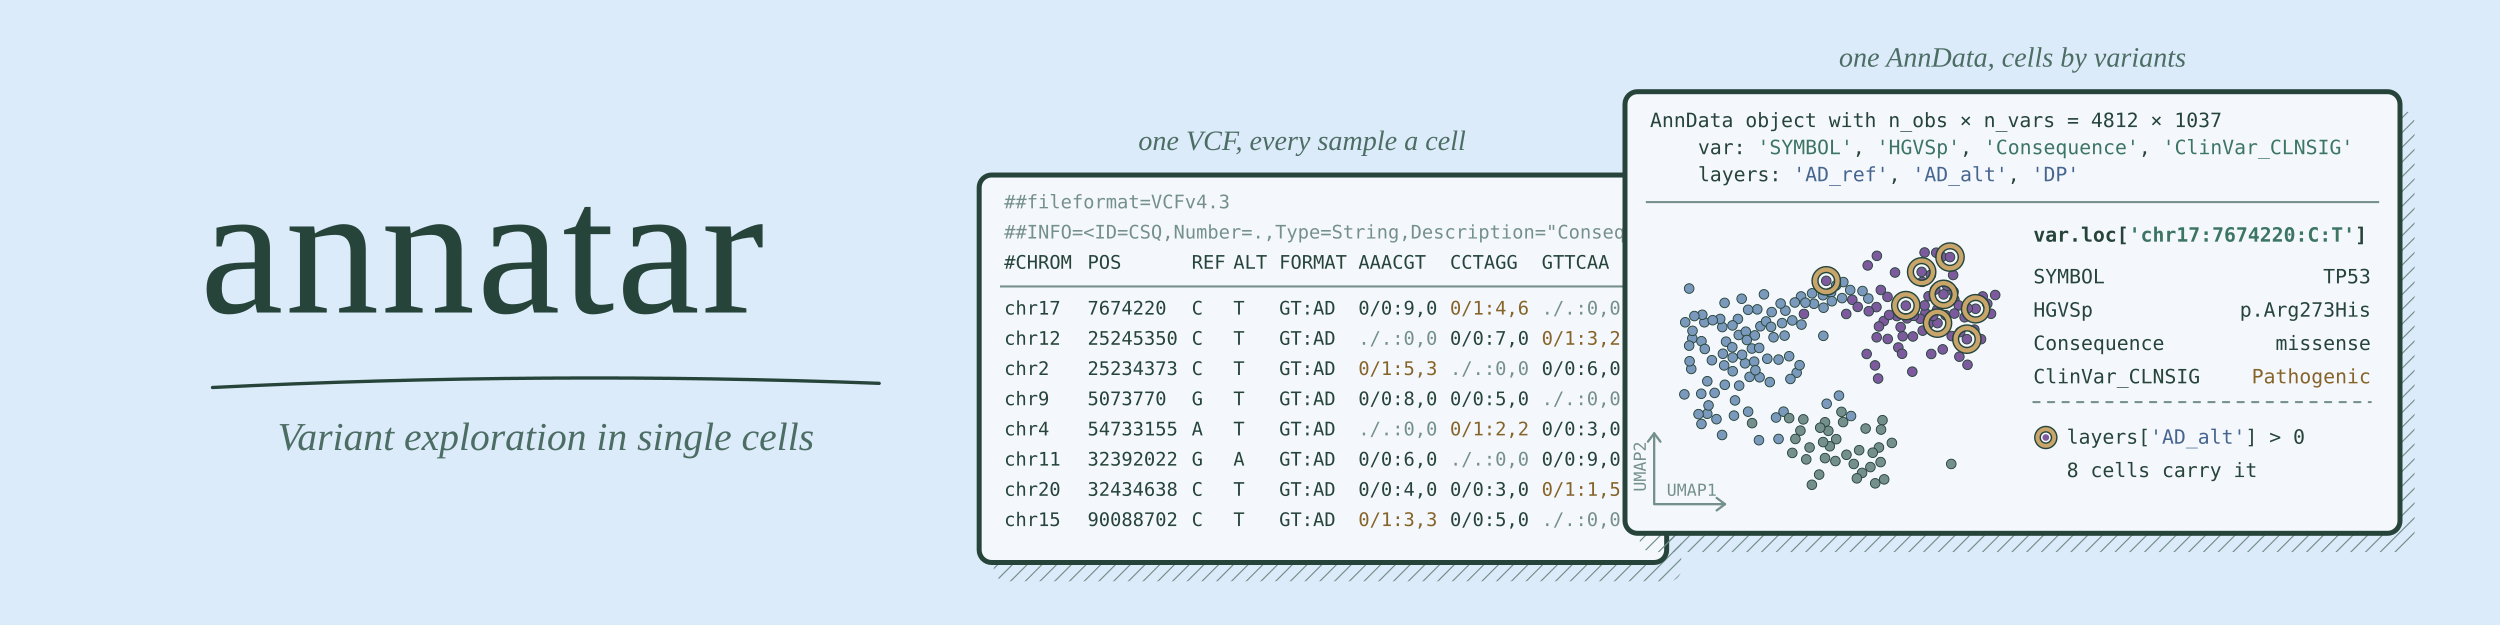
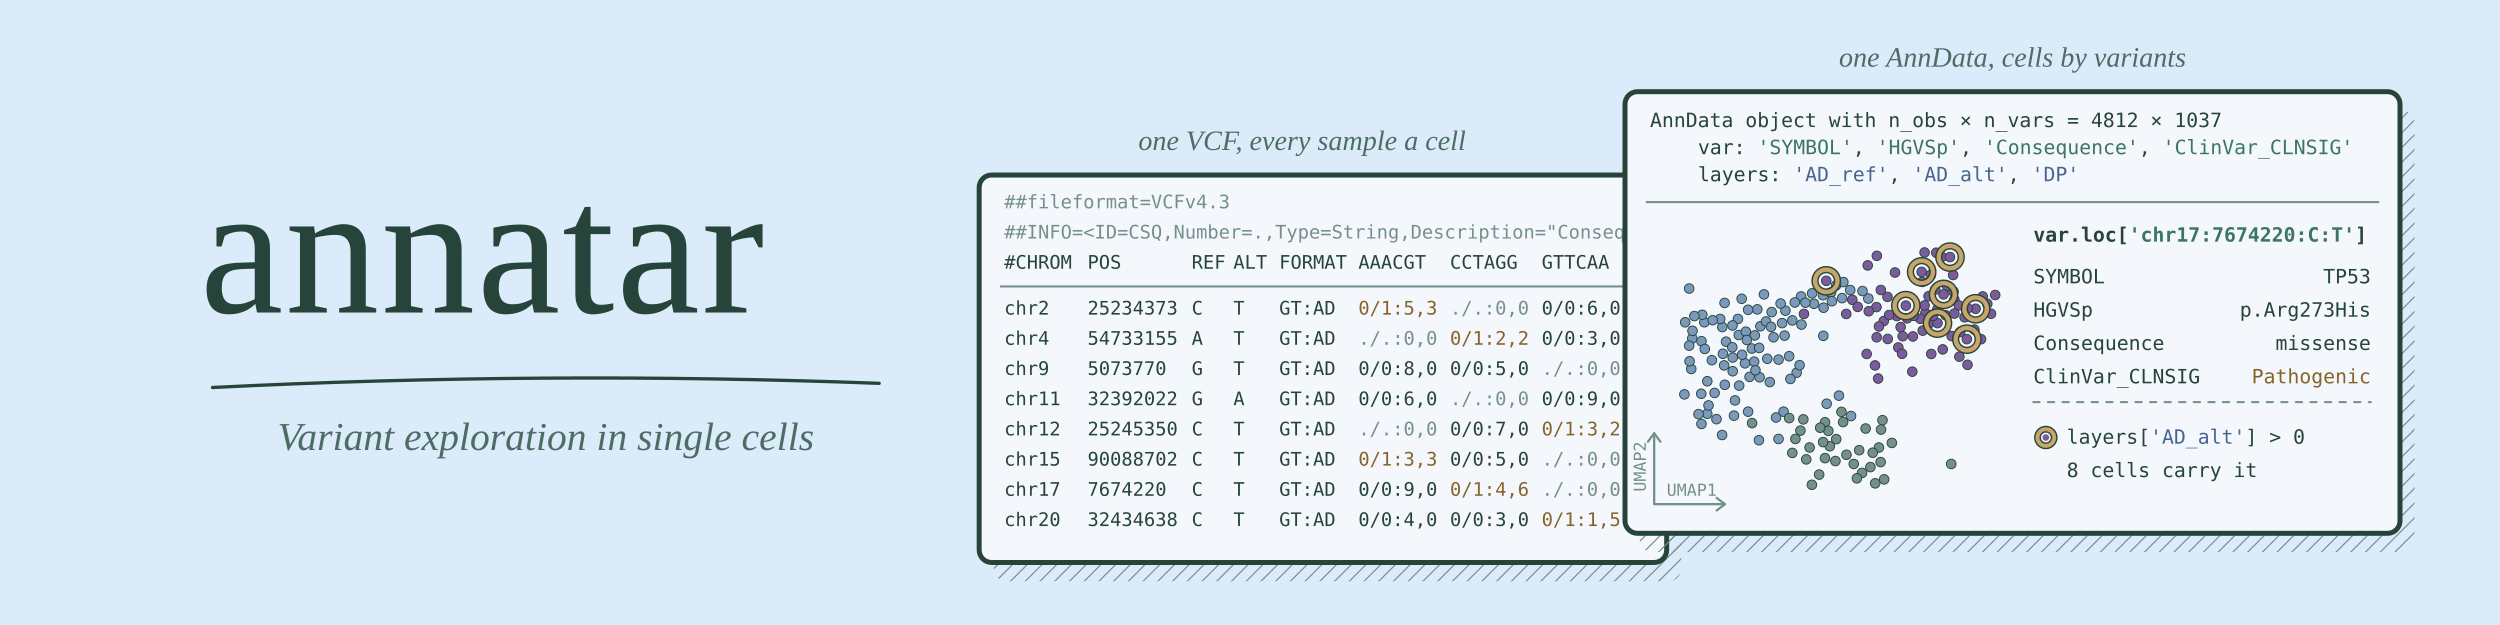
<svg xmlns="http://www.w3.org/2000/svg" width="1200" height="300" viewBox="0 0 1200 300" role="img" aria-label="annatar: a multi-sample VCF with one cell per sample becomes an AnnData of cells by variants; on its UMAP one clone stands out in purple, and the cells carrying the pathogenic TP53 variant are each marked with a gold ring">
  <defs>
    <pattern id="hatch" width="5" height="5" patternUnits="userSpaceOnUse" patternTransform="rotate(45)">
      <line x1="0" y1="0" x2="0" y2="5" stroke="#75908c" stroke-width="1.1" />
    </pattern>
    <clipPath id="sheet">
      <rect x="472" y="86" width="326" height="182" rx="5" />
    </clipPath>
  </defs>
  <rect width="1200" height="300" fill="#dcebfa" />
  <rect x="477" y="93" width="330" height="186" rx="6" fill="url(#hatch)" />
  <rect x="470" y="84" width="330" height="186" rx="6" fill="#f4f8fc" />
  <rect x="470" y="84" width="330" height="186" rx="6" fill="none" stroke="#26443a" stroke-width="2.4" />
  <g font-family="ui-monospace, Menlo, Consolas, monospace" font-size="9" fill="#26443a" clip-path="url(#sheet)">
    <text x="482" y="100">
      <tspan fill="#75908c">##fileformat=VCFv4.3</tspan>
    </text>
    <text x="482" y="114.5">
      <tspan fill="#75908c">##INFO=&lt;ID=CSQ,Number=.,Type=String,Description="Consequence annotations from Ensembl VEP. Format: Allele|Consequence|SYMBOL|HGVSp|ClinVar_CLNSIG"&gt;</tspan>
    </text>
    <text x="482" y="129">
      <tspan x="482">#CHROM</tspan>
      <tspan x="522">POS</tspan>
      <tspan x="572">REF</tspan>
      <tspan x="592">ALT</tspan>
      <tspan x="614">FORMAT</tspan>
      <tspan x="652">AAACGT</tspan>
      <tspan x="696">CCTAGG</tspan>
      <tspan x="740">GTTCAA</tspan>
    </text>
    <text x="482" y="151">
-       <tspan x="482">chr17</tspan>
-       <tspan x="522">7674220</tspan>
-       <tspan x="572">C</tspan>
-       <tspan x="592">T</tspan>
-       <tspan x="614">GT:AD</tspan>
-       <tspan x="652">0/0:9,0</tspan>
-       <tspan x="696" fill="#866429">0/1:4,6</tspan>
-       <tspan x="740" fill="#75908c">./.:0,0</tspan>
-     </text>
-     <text x="482" y="165.5">
-       <tspan x="482">chr12</tspan>
-       <tspan x="522">25245350</tspan>
-       <tspan x="572">C</tspan>
-       <tspan x="592">T</tspan>
-       <tspan x="614">GT:AD</tspan>
-       <tspan x="652" fill="#75908c">./.:0,0</tspan>
-       <tspan x="696">0/0:7,0</tspan>
-       <tspan x="740" fill="#866429">0/1:3,2</tspan>
-     </text>
-     <text x="482" y="180">
      <tspan x="482">chr2</tspan>
      <tspan x="522">25234373</tspan>
      <tspan x="572">C</tspan>
      <tspan x="592">T</tspan>
      <tspan x="614">GT:AD</tspan>
      <tspan x="652" fill="#866429">0/1:5,3</tspan>
      <tspan x="696" fill="#75908c">./.:0,0</tspan>
      <tspan x="740">0/0:6,0</tspan>
    </text>
-     <text x="482" y="194.5">
+     <text x="482" y="165.5">
+       <tspan x="482">chr4</tspan>
+       <tspan x="522">54733155</tspan>
+       <tspan x="572">A</tspan>
+       <tspan x="592">T</tspan>
+       <tspan x="614">GT:AD</tspan>
+       <tspan x="652" fill="#75908c">./.:0,0</tspan>
+       <tspan x="696" fill="#866429">0/1:2,2</tspan>
+       <tspan x="740">0/0:3,0</tspan>
+     </text>
+     <text x="482" y="180">
      <tspan x="482">chr9</tspan>
      <tspan x="522">5073770</tspan>
      <tspan x="572">G</tspan>
      <tspan x="592">T</tspan>
      <tspan x="614">GT:AD</tspan>
      <tspan x="652">0/0:8,0</tspan>
      <tspan x="696">0/0:5,0</tspan>
      <tspan x="740" fill="#75908c">./.:0,0</tspan>
    </text>
-     <text x="482" y="209">
-       <tspan x="482">chr4</tspan>
-       <tspan x="522">54733155</tspan>
-       <tspan x="572">A</tspan>
-       <tspan x="592">T</tspan>
-       <tspan x="614">GT:AD</tspan>
-       <tspan x="652" fill="#75908c">./.:0,0</tspan>
-       <tspan x="696" fill="#866429">0/1:2,2</tspan>
-       <tspan x="740">0/0:3,0</tspan>
-     </text>
-     <text x="482" y="223.5">
+     <text x="482" y="194.5">
      <tspan x="482">chr11</tspan>
      <tspan x="522">32392022</tspan>
      <tspan x="572">G</tspan>
      <tspan x="592">A</tspan>
      <tspan x="614">GT:AD</tspan>
      <tspan x="652">0/0:6,0</tspan>
      <tspan x="696" fill="#75908c">./.:0,0</tspan>
      <tspan x="740">0/0:9,0</tspan>
    </text>
+     <text x="482" y="209">
+       <tspan x="482">chr12</tspan>
+       <tspan x="522">25245350</tspan>
+       <tspan x="572">C</tspan>
+       <tspan x="592">T</tspan>
+       <tspan x="614">GT:AD</tspan>
+       <tspan x="652" fill="#75908c">./.:0,0</tspan>
+       <tspan x="696">0/0:7,0</tspan>
+       <tspan x="740" fill="#866429">0/1:3,2</tspan>
+     </text>
+     <text x="482" y="223.5">
+       <tspan x="482">chr15</tspan>
+       <tspan x="522">90088702</tspan>
+       <tspan x="572">C</tspan>
+       <tspan x="592">T</tspan>
+       <tspan x="614">GT:AD</tspan>
+       <tspan x="652" fill="#866429">0/1:3,3</tspan>
+       <tspan x="696">0/0:5,0</tspan>
+       <tspan x="740" fill="#75908c">./.:0,0</tspan>
+     </text>
    <text x="482" y="238">
+       <tspan x="482">chr17</tspan>
+       <tspan x="522">7674220</tspan>
+       <tspan x="572">C</tspan>
+       <tspan x="592">T</tspan>
+       <tspan x="614">GT:AD</tspan>
+       <tspan x="652">0/0:9,0</tspan>
+       <tspan x="696" fill="#866429">0/1:4,6</tspan>
+       <tspan x="740" fill="#75908c">./.:0,0</tspan>
+     </text>
+     <text x="482" y="252.5">
      <tspan x="482">chr20</tspan>
      <tspan x="522">32434638</tspan>
      <tspan x="572">C</tspan>
      <tspan x="592">T</tspan>
      <tspan x="614">GT:AD</tspan>
      <tspan x="652">0/0:4,0</tspan>
      <tspan x="696">0/0:3,0</tspan>
      <tspan x="740" fill="#866429">0/1:1,5</tspan>
-     </text>
-     <text x="482" y="252.5">
-       <tspan x="482">chr15</tspan>
-       <tspan x="522">90088702</tspan>
-       <tspan x="572">C</tspan>
-       <tspan x="592">T</tspan>
-       <tspan x="614">GT:AD</tspan>
-       <tspan x="652" fill="#866429">0/1:3,3</tspan>
-       <tspan x="696">0/0:5,0</tspan>
-       <tspan x="740" fill="#75908c">./.:0,0</tspan>
    </text>
  </g>
  <line x1="480" y1="137.5" x2="790" y2="137.5" stroke="#75908c" stroke-width="1" />
  <rect x="787" y="53" width="372" height="212" rx="6" fill="url(#hatch)" />
  <rect x="780" y="44" width="372" height="212" rx="6" fill="#f4f8fc" />
  <rect x="780" y="44" width="372" height="212" rx="6" fill="none" stroke="#26443a" stroke-width="2.4" />
  <g font-family="ui-monospace, Menlo, Consolas, monospace" font-size="9.5" fill="#26443a">
    <text x="792" y="61">AnnData object with n_obs × n_vars = 4812 × 1037</text>
    <text x="815" y="74">var: <tspan fill="#3d7563">'SYMBOL'</tspan>, <tspan fill="#3d7563">'HGVSp'</tspan>, <tspan fill="#3d7563">'Consequence'</tspan>, <tspan fill="#3d7563">'ClinVar_CLNSIG'</tspan>
    </text>
    <text x="815" y="87">layers: <tspan fill="#46658f">'AD_ref'</tspan>, <tspan fill="#46658f">'AD_alt'</tspan>, <tspan fill="#46658f">'DP'</tspan>
    </text>
  </g>
  <line x1="790" y1="97" x2="1142" y2="97" stroke="#75908c" stroke-width="1" />
  <g>
    <g fill="#7a99bd" stroke="#26443a" stroke-width="0.45">
      <circle cx="834.6" cy="160.8" r="2.3" />
      <circle cx="811.8" cy="177.1" r="2.3" />
      <circle cx="831.7" cy="171.6" r="2.3" />
      <circle cx="851.3" cy="161.9" r="2.3" />
      <circle cx="858.8" cy="171" r="2.3" />
      <circle cx="844.6" cy="181.1" r="2.3" />
      <circle cx="876.8" cy="193.8" r="2.3" />
      <circle cx="842" cy="173.6" r="2.3" />
      <circle cx="808.9" cy="154.7" r="2.3" />
      <circle cx="855.4" cy="155.1" r="2.3" />
      <circle cx="839.8" cy="180.9" r="2.3" />
      <circle cx="827.6" cy="175.4" r="2.3" />
      <circle cx="838" cy="159.2" r="2.3" />
      <circle cx="812.3" cy="162.4" r="2.3" />
      <circle cx="834.8" cy="185.1" r="2.3" />
      <circle cx="831.7" cy="178.2" r="2.3" />
      <circle cx="853.7" cy="172.6" r="2.3" />
      <circle cx="834.2" cy="153.1" r="2.3" />
      <circle cx="842.3" cy="161" r="2.3" />
      <circle cx="821.7" cy="172.9" r="2.3" />
      <circle cx="862.4" cy="178.9" r="2.3" />
      <circle cx="859.4" cy="181.9" r="2.3" />
      <circle cx="812.4" cy="158.8" r="2.3" />
      <circle cx="846.7" cy="141.3" r="2.3" />
      <circle cx="827" cy="169.8" r="2.3" />
      <circle cx="816.7" cy="163.8" r="2.3" />
      <circle cx="882.7" cy="189.9" r="2.3" />
      <circle cx="819.5" cy="198.6" r="2.3" />
      <circle cx="837.6" cy="174.4" r="2.3" />
      <circle cx="831.6" cy="156.2" r="2.3" />
      <circle cx="827.9" cy="184.7" r="2.3" />
      <circle cx="827.8" cy="145.4" r="2.3" />
      <circle cx="828.5" cy="164" r="2.3" />
      <circle cx="818.1" cy="154.7" r="2.3" />
      <circle cx="845" cy="156.6" r="2.3" />
      <circle cx="843.5" cy="148.5" r="2.3" />
      <circle cx="817.1" cy="151.1" r="2.3" />
      <circle cx="819.5" cy="183" r="2.3" />
      <circle cx="839.1" cy="148.7" r="2.3" />
      <circle cx="810.8" cy="165.9" r="2.3" />
      <circle cx="844.3" cy="211.3" r="2.3" />
      <circle cx="852.5" cy="200.4" r="2.3" />
      <circle cx="853.7" cy="210.7" r="2.3" />
      <circle cx="849.5" cy="183.4" r="2.3" />
      <circle cx="818.3" cy="167.5" r="2.3" />
      <circle cx="839.1" cy="197.6" r="2.3" />
      <circle cx="831.5" cy="166.7" r="2.3" />
      <circle cx="820.1" cy="194.6" r="2.3" />
      <circle cx="808.5" cy="189.3" r="2.3" />
      <circle cx="838.5" cy="163.2" r="2.3" />
      <circle cx="832.3" cy="199.5" r="2.3" />
      <circle cx="826.7" cy="157" r="2.3" />
      <circle cx="811" cy="173.4" r="2.3" />
      <circle cx="813.3" cy="151.7" r="2.3" />
      <circle cx="825.7" cy="153.1" r="2.3" />
      <circle cx="840.9" cy="167.3" r="2.3" />
      <circle cx="836.2" cy="170.3" r="2.3" />
      <circle cx="888.5" cy="199.7" r="2.3" />
      <circle cx="823" cy="188.6" r="2.3" />
      <circle cx="816.6" cy="189" r="2.3" />
      <circle cx="875.2" cy="161.2" r="2.3" />
      <circle cx="844.4" cy="167" r="2.3" />
      <circle cx="864.5" cy="142.3" r="2.3" />
      <circle cx="823.9" cy="201.2" r="2.3" />
      <circle cx="842.6" cy="177.7" r="2.3" />
      <circle cx="848.3" cy="172.2" r="2.3" />
      <circle cx="816.7" cy="203.5" r="2.3" />
      <circle cx="832.8" cy="192.2" r="2.3" />
      <circle cx="822.1" cy="153.7" r="2.3" />
      <circle cx="847.7" cy="154.3" r="2.3" />
      <circle cx="815.3" cy="198.8" r="2.3" />
      <circle cx="860.3" cy="153.8" r="2.3" />
      <circle cx="863.8" cy="175.3" r="2.3" />
      <circle cx="875.3" cy="147.7" r="2.3" />
      <circle cx="810.8" cy="138.5" r="2.3" />
      <circle cx="836" cy="143.4" r="2.3" />
      <circle cx="856.1" cy="197.6" r="2.3" />
      <circle cx="826.6" cy="208.8" r="2.3" />
    </g>
    <g fill="#7a99bd" stroke="#26443a" stroke-width="0.45">
      <circle cx="888.1" cy="139.2" r="2.3" />
      <circle cx="857" cy="149.1" r="2.3" />
      <circle cx="896.8" cy="143.3" r="2.3" />
      <circle cx="861.5" cy="145.2" r="2.3" />
      <circle cx="884.2" cy="143.1" r="2.3" />
      <circle cx="870.7" cy="145.8" r="2.3" />
      <circle cx="875" cy="141.7" r="2.3" />
      <circle cx="850.1" cy="156.9" r="2.3" />
      <circle cx="866.6" cy="145.3" r="2.3" />
      <circle cx="884.8" cy="135.4" r="2.3" />
      <circle cx="878.9" cy="140.4" r="2.3" />
      <circle cx="850.4" cy="149.8" r="2.3" />
      <circle cx="879.3" cy="144.6" r="2.3" />
      <circle cx="881.3" cy="137" r="2.3" />
      <circle cx="864.7" cy="155.8" r="2.3" />
      <circle cx="869.8" cy="140.8" r="2.3" />
      <circle cx="894" cy="139.7" r="2.3" />
      <circle cx="856.6" cy="161.1" r="2.3" />
      <circle cx="854.7" cy="145.7" r="2.3" />
    </g>
    <g fill="#7d5a9e" stroke="#26443a" stroke-width="0.45">
      <circle cx="927" cy="169.9" r="2.3" />
      <circle cx="913.3" cy="161.4" r="2.3" />
      <circle cx="906" cy="142.5" r="2.3" />
      <circle cx="922.9" cy="158.7" r="2.3" />
      <circle cx="901.5" cy="181.7" r="2.3" />
      <circle cx="922.7" cy="135.3" r="2.3" />
      <circle cx="943" cy="152.3" r="2.3" />
      <circle cx="925.9" cy="155.3" r="2.3" />
      <circle cx="924.2" cy="150.2" r="2.3" />
      <circle cx="921.7" cy="153" r="2.3" />
      <circle cx="918.2" cy="161.5" r="2.3" />
      <circle cx="930" cy="155.1" r="2.3" />
      <circle cx="912.3" cy="157" r="2.3" />
      <circle cx="910.5" cy="151.7" r="2.3" />
      <circle cx="938.1" cy="143.8" r="2.3" />
      <circle cx="914.8" cy="146.7" r="2.3" />
      <circle cx="944.4" cy="175.1" r="2.3" />
      <circle cx="915.4" cy="152.8" r="2.3" />
      <circle cx="889.1" cy="143.9" r="2.3" />
      <circle cx="937.5" cy="132" r="2.3" />
      <circle cx="948.3" cy="148.2" r="2.3" />
      <circle cx="937.7" cy="140" r="2.3" />
      <circle cx="902.8" cy="139.2" r="2.3" />
      <circle cx="896.5" cy="127.4" r="2.3" />
      <circle cx="922.4" cy="130.5" r="2.3" />
      <circle cx="900.7" cy="147.4" r="2.3" />
      <circle cx="953.9" cy="145.8" r="2.3" />
      <circle cx="926.8" cy="131.9" r="2.3" />
      <circle cx="944.5" cy="148" r="2.3" />
      <circle cx="900.8" cy="161.9" r="2.3" />
      <circle cx="936.8" cy="161.3" r="2.3" />
      <circle cx="947.7" cy="158.2" r="2.3" />
      <circle cx="929.4" cy="121.3" r="2.3" />
      <circle cx="940.9" cy="159.4" r="2.3" />
      <circle cx="900" cy="175.4" r="2.3" />
      <circle cx="917.9" cy="178.4" r="2.3" />
      <circle cx="933.9" cy="151.3" r="2.3" />
      <circle cx="900.9" cy="122.8" r="2.3" />
      <circle cx="906.1" cy="162.7" r="2.3" />
      <circle cx="904.2" cy="154.1" r="2.3" />
      <circle cx="901.9" cy="156.7" r="2.3" />
      <circle cx="940.2" cy="146.6" r="2.3" />
      <circle cx="911.2" cy="166.8" r="2.3" />
      <circle cx="927.9" cy="151.6" r="2.3" />
      <circle cx="957.7" cy="141.6" r="2.3" />
      <circle cx="886.2" cy="150.7" r="2.3" />
      <circle cx="932.5" cy="167.7" r="2.3" />
      <circle cx="955.7" cy="150.6" r="2.3" />
      <circle cx="940.5" cy="171.2" r="2.3" />
      <circle cx="934.6" cy="137.2" r="2.3" />
      <circle cx="938.1" cy="150.5" r="2.3" />
      <circle cx="925.7" cy="142.2" r="2.3" />
      <circle cx="918.6" cy="151.6" r="2.3" />
      <circle cx="906.8" cy="151.2" r="2.3" />
      <circle cx="891.7" cy="147.3" r="2.3" />
      <circle cx="929.9" cy="148.6" r="2.3" />
      <circle cx="923.8" cy="146.6" r="2.3" />
      <circle cx="909.6" cy="130.8" r="2.3" />
      <circle cx="950.9" cy="162.8" r="2.3" />
      <circle cx="932.1" cy="123.3" r="2.3" />
      <circle cx="865.9" cy="150.7" r="2.3" />
      <circle cx="951.7" cy="142.3" r="2.3" />
      <circle cx="896" cy="169.9" r="2.3" />
      <circle cx="932.9" cy="141.3" r="2.3" />
      <circle cx="913" cy="169.8" r="2.3" />
      <circle cx="897" cy="149.4" r="2.3" />
      <circle cx="923.8" cy="121.2" r="2.3" />
      <circle cx="936" cy="123.4" r="2.3" />
      <circle cx="928.9" cy="139" r="2.3" />
      <circle cx="944.1" cy="162.8" r="2.3" />
      <circle cx="876.6" cy="134.8" r="2.3" />
    </g>
    <g fill="#75908c" stroke="#26443a" stroke-width="0.45">
      <circle cx="889.8" cy="222.7" r="2.3" />
      <circle cx="903.6" cy="201.7" r="2.3" />
      <circle cx="892.4" cy="216.1" r="2.3" />
      <circle cx="864.2" cy="206.7" r="2.3" />
      <circle cx="868.6" cy="214.8" r="2.3" />
      <circle cx="876" cy="202.7" r="2.3" />
      <circle cx="902.7" cy="221.8" r="2.3" />
      <circle cx="901.9" cy="214.8" r="2.3" />
      <circle cx="858.8" cy="200.7" r="2.3" />
      <circle cx="897.8" cy="224.2" r="2.3" />
      <circle cx="867" cy="220.5" r="2.3" />
      <circle cx="898.9" cy="217.3" r="2.3" />
      <circle cx="883.9" cy="197.7" r="2.3" />
      <circle cx="881.4" cy="210.8" r="2.3" />
      <circle cx="893.8" cy="227" r="2.3" />
      <circle cx="861.8" cy="210.7" r="2.3" />
      <circle cx="876" cy="219.9" r="2.3" />
      <circle cx="877.6" cy="206.8" r="2.3" />
      <circle cx="869.7" cy="232.7" r="2.3" />
      <circle cx="908.1" cy="212.6" r="2.3" />
      <circle cx="873.2" cy="227.8" r="2.3" />
      <circle cx="878.3" cy="214.2" r="2.3" />
      <circle cx="881" cy="221.3" r="2.3" />
      <circle cx="902.9" cy="206.2" r="2.3" />
      <circle cx="884.7" cy="202.6" r="2.3" />
      <circle cx="936.6" cy="222.7" r="2.3" />
      <circle cx="841" cy="203.1" r="2.3" />
      <circle cx="886.3" cy="218.3" r="2.3" />
      <circle cx="865.6" cy="201.3" r="2.3" />
      <circle cx="873.7" cy="205.3" r="2.3" />
      <circle cx="904.4" cy="230.1" r="2.3" />
      <circle cx="875.1" cy="212.2" r="2.3" />
      <circle cx="860.3" cy="217.4" r="2.3" />
      <circle cx="891.3" cy="229.6" r="2.3" />
      <circle cx="895.5" cy="205.7" r="2.3" />
      <circle cx="900.1" cy="232" r="2.3" />
    </g>
    <g fill="none" stroke="#c9a56a" stroke-width="2.4">
      <circle cx="932.9" cy="141.3" r="5.4" />
      <circle cx="930" cy="155.1" r="5.4" />
      <circle cx="914.8" cy="146.7" r="5.4" />
      <circle cx="922.4" cy="130.5" r="5.4" />
      <circle cx="948.3" cy="148.2" r="5.4" />
      <circle cx="936" cy="123.4" r="5.4" />
      <circle cx="944.1" cy="162.8" r="5.4" />
      <circle cx="876.6" cy="134.8" r="5.4" />
    </g>
    <g fill="none" stroke="#26443a" stroke-width="0.7">
      <circle cx="932.9" cy="141.3" r="6.8" />
      <circle cx="932.9" cy="141.3" r="4" />
      <circle cx="930" cy="155.1" r="6.8" />
      <circle cx="930" cy="155.1" r="4" />
      <circle cx="914.8" cy="146.7" r="6.8" />
      <circle cx="914.8" cy="146.7" r="4" />
      <circle cx="922.4" cy="130.5" r="6.8" />
      <circle cx="922.4" cy="130.5" r="4" />
      <circle cx="948.3" cy="148.2" r="6.8" />
      <circle cx="948.3" cy="148.2" r="4" />
      <circle cx="936" cy="123.4" r="6.8" />
      <circle cx="936" cy="123.4" r="4" />
      <circle cx="944.1" cy="162.8" r="6.8" />
      <circle cx="944.1" cy="162.8" r="4" />
      <circle cx="876.6" cy="134.8" r="6.8" />
      <circle cx="876.6" cy="134.8" r="4" />
    </g>
    <g fill="none" stroke="#75908c" stroke-width="1.1" stroke-linecap="round" stroke-linejoin="round">
      <path d="M794,242 L794,208 M794,242 L828,242" />
      <path d="M791,212 L794,208 L797,212 M824,239 L828,242 L824,245" />
    </g>
    <g font-family="ui-monospace, Menlo, Consolas, monospace" font-size="8" fill="#75908c">
      <text x="800" y="238">UMAP1</text>
      <text x="790" y="236" transform="rotate(-90 790 236)">UMAP2</text>
    </g>
  </g>
  <g font-family="ui-monospace, Menlo, Consolas, monospace" font-size="9.5" fill="#26443a">
    <text x="976" y="116" font-weight="bold">var.loc[<tspan fill="#3d7563">'chr17:7674220:C:T'</tspan>]</text>
    <text x="976" y="136">SYMBOL</text>
    <text x="1138" y="136" text-anchor="end">TP53</text>
    <text x="976" y="152">HGVSp</text>
    <text x="1138" y="152" text-anchor="end">p.Arg273His</text>
    <text x="976" y="168">Consequence</text>
    <text x="1138" y="168" text-anchor="end">missense</text>
    <text x="976" y="184">ClinVar_CLNSIG</text>
    <text x="1138" y="184" text-anchor="end" fill="#866429">Pathogenic</text>
  </g>
  <line x1="976" y1="193" x2="1138" y2="193" stroke="#75908c" stroke-width="1" stroke-dasharray="3 4" stroke-linecap="round" />
  <g font-family="ui-monospace, Menlo, Consolas, monospace" font-size="9.5" fill="#26443a">
    <text x="992" y="213">layers[<tspan fill="#46658f">'AD_alt'</tspan>] &gt; 0</text>
    <text x="992" y="229">8 cells carry it</text>
  </g>
  <circle cx="982" cy="210" r="4" fill="none" stroke="#c9a56a" stroke-width="2.2" />
  <circle cx="982" cy="210" r="5.3" fill="none" stroke="#26443a" stroke-width="0.7" />
  <circle cx="982" cy="210" r="2.7" fill="none" stroke="#26443a" stroke-width="0.7" />
  <circle cx="982" cy="210" r="1.6" fill="#7d5a9e" />
  <g font-family="Georgia, 'Times New Roman', serif" fill="#26443a">
    <text x="96" y="150" font-size="90" letter-spacing="1">annatar</text>
    <path d="M102,186 Q262,178 422,184" fill="none" stroke="#26443a" stroke-width="1.6" stroke-linecap="round" />
    <text x="262" y="216" text-anchor="middle" font-size="19" font-style="italic" fill="#4c6d63">Variant exploration in single cells</text>
  </g>
  <g font-family="Georgia, 'Times New Roman', serif" font-style="italic" font-size="13.5" fill="#4c6d63">
    <text x="625" y="72" text-anchor="middle">one VCF, every sample a cell</text>
    <text x="966" y="32" text-anchor="middle">one AnnData, cells by variants</text>
  </g>
</svg>
